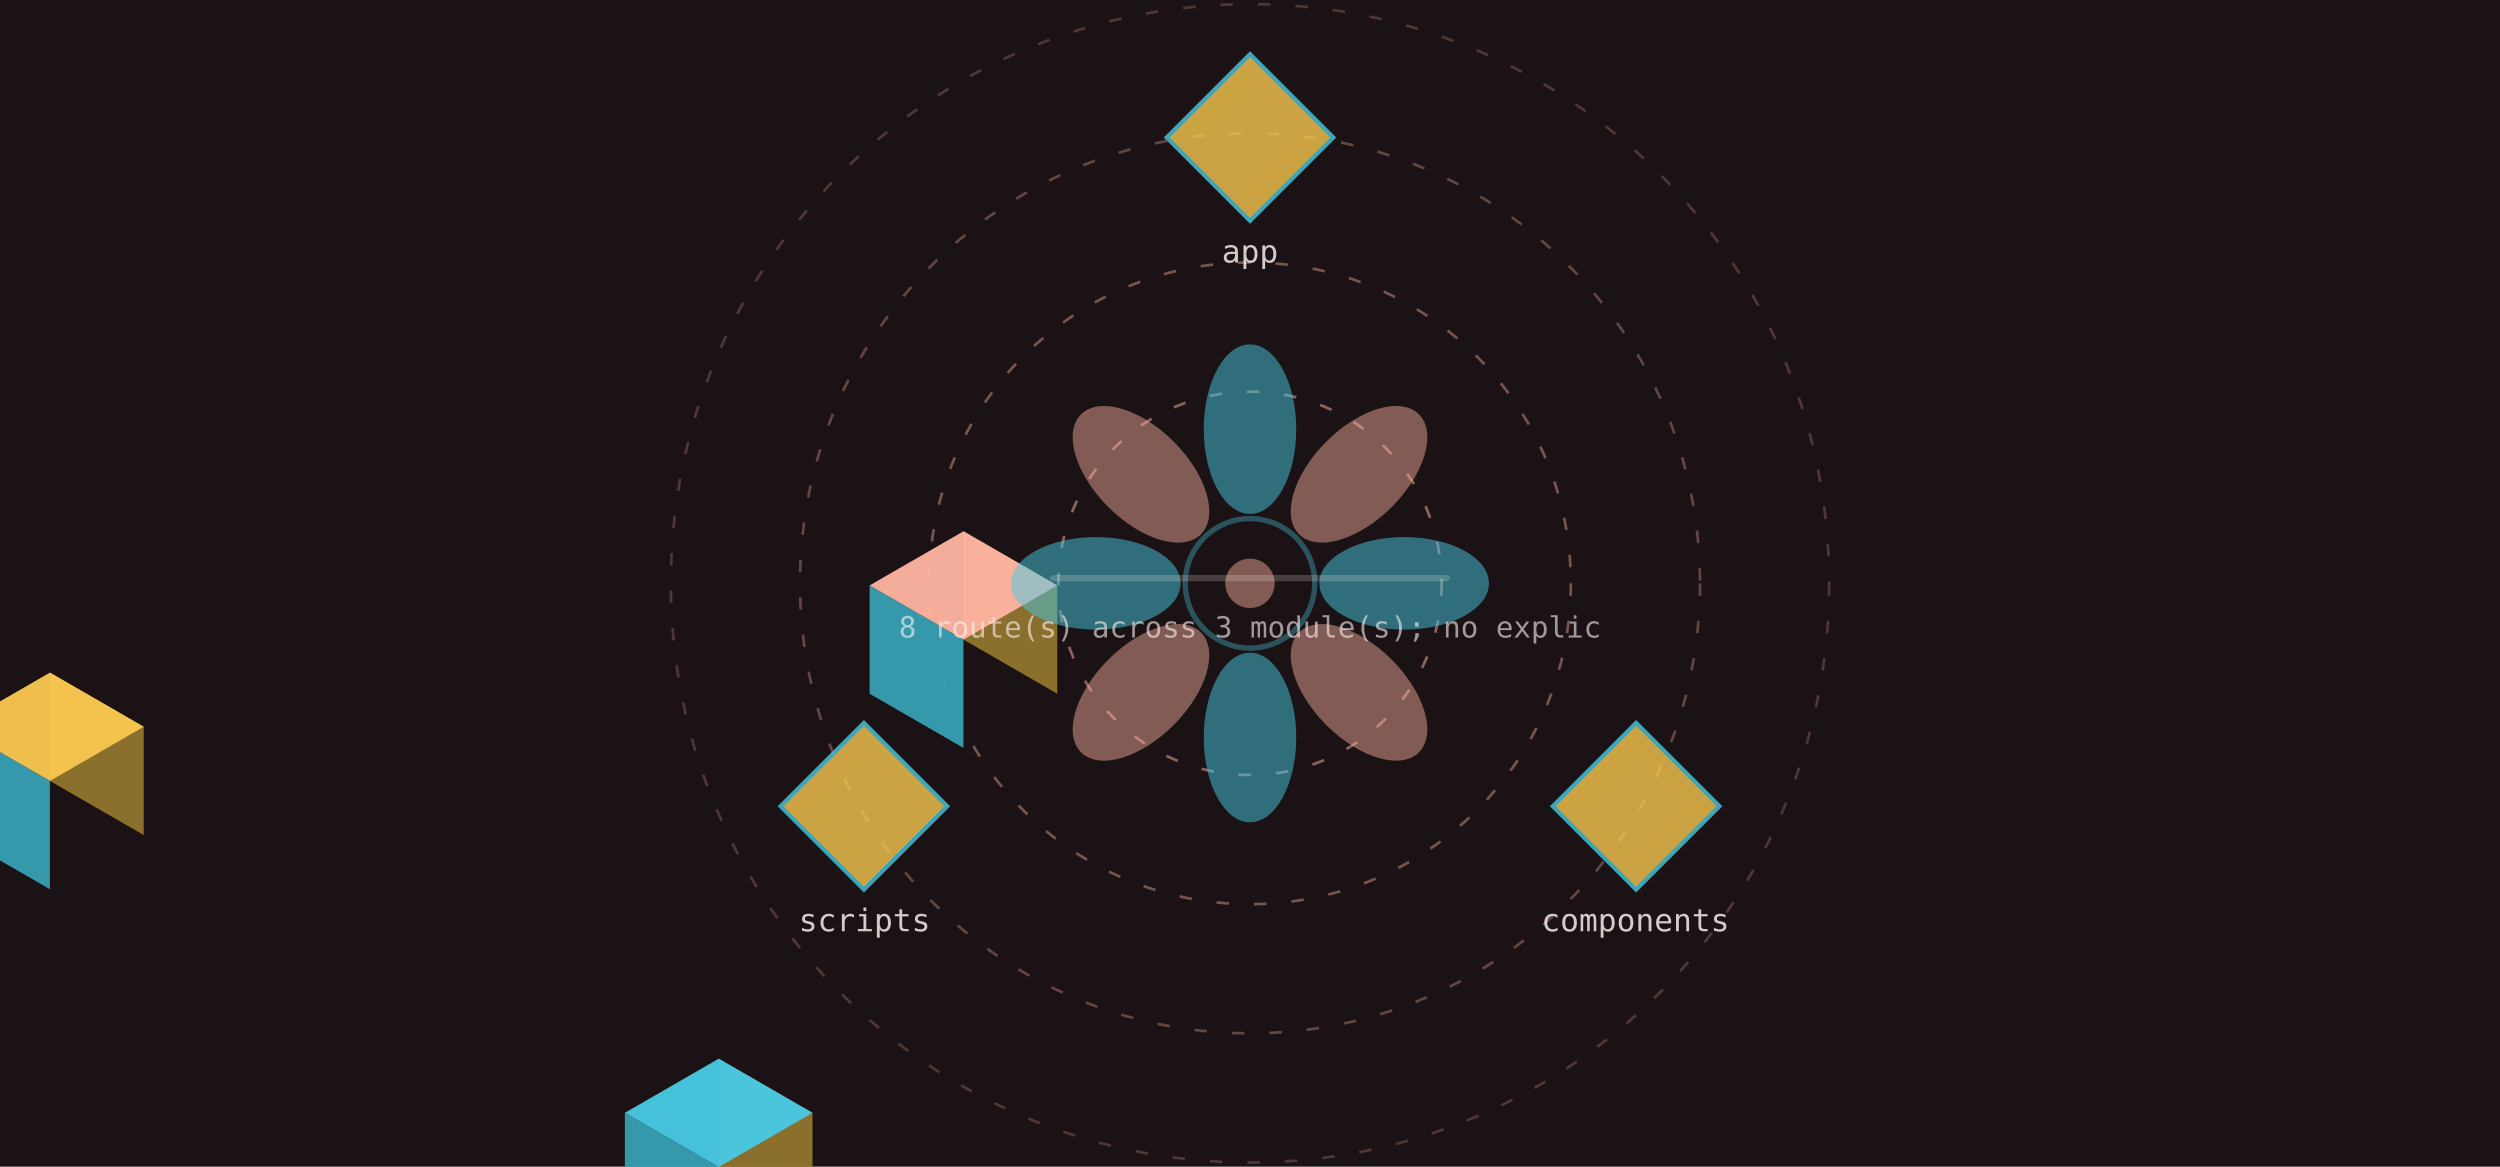
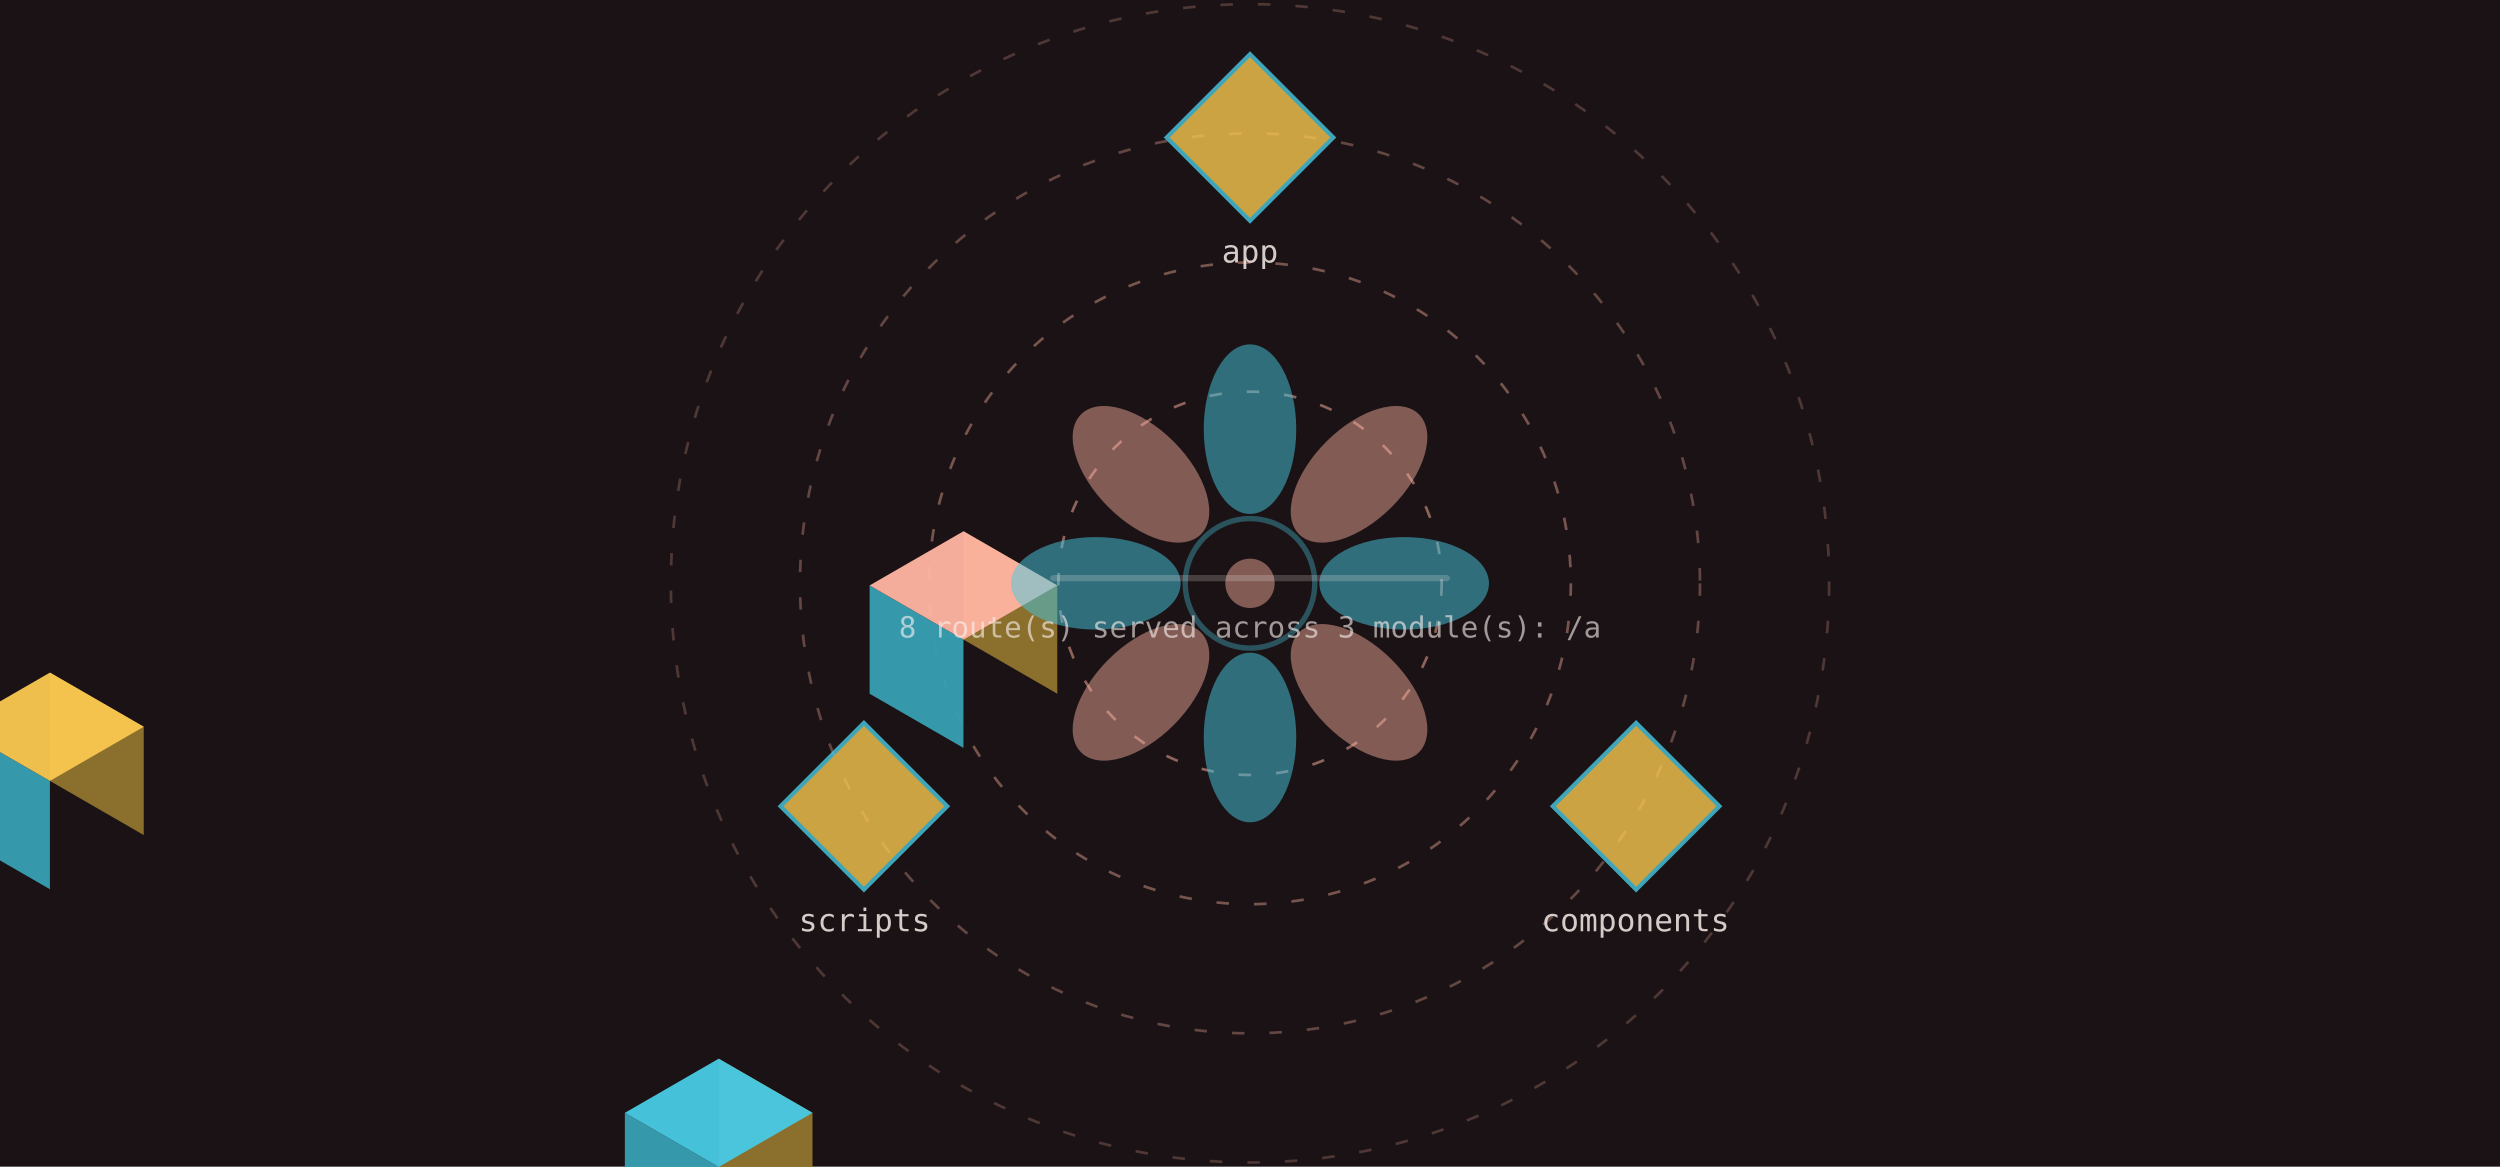
<svg xmlns="http://www.w3.org/2000/svg" viewBox="0 0 1200 560" width="1200" height="560" role="img" aria-label="grokbot-office-website workflow">
  <rect width="1200" height="560" fill="#1a1214" />
  <defs>
    <linearGradient id="gk" x1="0" y1="0" x2="1" y2="1">
      <stop offset="0%" stop-color="#ffb4a2" />
      <stop offset="100%" stop-color="#48cae4" />
    </linearGradient>
  </defs>
  <circle cx="600.00" cy="280.00" r="92.00" fill="none" stroke="rgba(255,180,162,0.500)" stroke-width="1.30" opacity="1.00" stroke-dasharray="6 12" />
  <g>
    <circle cx="600.00" cy="280.00" r="92.00" fill="none" stroke="#f9c74f" stroke-width="2.60" opacity="0.00" />
    <animate attributeName="opacity" values="0;0.85;0" dur="12.6s" begin="0.0s" repeatCount="indefinite" />
  </g>
  <circle cx="600.00" cy="280.00" r="154.00" fill="none" stroke="rgba(255,180,162,0.410)" stroke-width="1.30" opacity="1.00" stroke-dasharray="6 12" />
  <g>
    <circle cx="600.00" cy="280.00" r="154.00" fill="none" stroke="#f9c74f" stroke-width="2.60" opacity="0.00" />
    <animate attributeName="opacity" values="0;0.85;0" dur="12.6s" begin="0.6s" repeatCount="indefinite" />
  </g>
  <circle cx="600.00" cy="280.00" r="216.00" fill="none" stroke="rgba(255,180,162,0.320)" stroke-width="1.30" opacity="1.00" stroke-dasharray="6 12" />
  <g>
    <circle cx="600.00" cy="280.00" r="216.00" fill="none" stroke="#f9c74f" stroke-width="2.60" opacity="0.00" />
    <animate attributeName="opacity" values="0;0.85;0" dur="12.6s" begin="1.2s" repeatCount="indefinite" />
  </g>
  <circle cx="600.00" cy="280.00" r="278.00" fill="none" stroke="rgba(255,180,162,0.230)" stroke-width="1.30" opacity="1.00" stroke-dasharray="6 12" />
  <g>
    <circle cx="600.00" cy="280.00" r="278.00" fill="none" stroke="#f9c74f" stroke-width="2.60" opacity="0.00" />
    <animate attributeName="opacity" values="0;0.85;0" dur="12.6s" begin="1.8s" repeatCount="indefinite" />
  </g>
  <polygon points="462.46,307.00 507.49,333.00 507.49,281.00 462.46,255.00" fill="#90732e" opacity="0.95" />
  <polygon points="417.42,333.00 462.46,359.00 462.46,307.00 417.42,281.00" fill="#389eb2" opacity="0.95" />
  <polygon points="462.46,255.00 507.49,281.00 462.46,307.00 417.42,281.00" fill="#ffb4a2" opacity="0.95" />
  <text x="600" y="126" font-family="ui-monospace,Menlo,monospace" font-size="15" fill="rgba(253,244,240,0.820)" text-anchor="middle">app</text>
  <g>
    <polygon points="600.00,26.00 640.00,66.00 600.00,106.00 560.00,66.00" fill="#f9c74f" opacity="0.80" stroke="#48cae4" stroke-width="2" />
    <animate attributeName="opacity" values="0.25;1.0;0.25" dur="12.6s" begin="0.0s" repeatCount="indefinite" />
  </g>
  <polygon points="344.96,560.16 390.00,586.16 390.00,534.16 344.96,508.16" fill="#90732e" opacity="0.95" />
  <polygon points="299.93,586.16 344.96,612.16 344.96,560.16 299.93,534.16" fill="#389eb2" opacity="0.95" />
  <polygon points="344.96,508.16 390.00,534.16 344.96,560.16 299.93,534.16" fill="#48cae4" opacity="0.95" />
  <text x="785" y="447" font-family="ui-monospace,Menlo,monospace" font-size="15" fill="rgba(253,244,240,0.820)" text-anchor="middle">components</text>
  <g>
    <polygon points="785.33,347.00 825.33,387.00 785.33,427.00 745.33,387.00" fill="#f9c74f" opacity="0.80" stroke="#48cae4" stroke-width="2" />
    <animate attributeName="opacity" values="0.25;1.0;0.25" dur="12.6s" begin="4.2s" repeatCount="indefinite" />
  </g>
  <polygon points="23.96,374.84 69.00,400.84 69.00,348.84 23.96,322.84" fill="#90732e" opacity="0.95" />
  <polygon points="-21.07,400.84 23.96,426.84 23.96,374.84 -21.07,348.84" fill="#389eb2" opacity="0.95" />
  <polygon points="23.96,322.84 69.00,348.84 23.96,374.84 -21.07,348.84" fill="#f9c74f" opacity="0.95" />
  <text x="415" y="447" font-family="ui-monospace,Menlo,monospace" font-size="15" fill="rgba(253,244,240,0.820)" text-anchor="middle">scripts</text>
  <g>
    <polygon points="414.67,347.00 454.67,387.00 414.67,427.00 374.67,387.00" fill="#f9c74f" opacity="0.80" stroke="#48cae4" stroke-width="2" />
    <animate attributeName="opacity" values="0.25;1.0;0.25" dur="12.6s" begin="8.4s" repeatCount="indefinite" />
  </g>
  <ellipse cx="600.00" cy="206.00" rx="22.20" ry="40.70" fill="rgba(72,202,228,0.500)" opacity="1.00" transform="rotate(0.0 600.00 206.00)" />
  <ellipse cx="652.33" cy="227.67" rx="22.20" ry="40.70" fill="rgba(255,180,162,0.450)" opacity="1.00" transform="rotate(45.0 652.33 227.67)" />
  <ellipse cx="674.00" cy="280.00" rx="22.20" ry="40.70" fill="rgba(72,202,228,0.500)" opacity="1.00" transform="rotate(90.0 674.00 280.00)" />
  <ellipse cx="652.33" cy="332.33" rx="22.20" ry="40.70" fill="rgba(255,180,162,0.450)" opacity="1.00" transform="rotate(135.0 652.33 332.33)" />
  <ellipse cx="600.00" cy="354.00" rx="22.20" ry="40.70" fill="rgba(72,202,228,0.500)" opacity="1.00" transform="rotate(180.0 600.00 354.00)" />
  <ellipse cx="547.67" cy="332.33" rx="22.20" ry="40.70" fill="rgba(255,180,162,0.450)" opacity="1.00" transform="rotate(225.0 547.67 332.33)" />
  <ellipse cx="526.00" cy="280.00" rx="22.20" ry="40.70" fill="rgba(72,202,228,0.500)" opacity="1.00" transform="rotate(270.0 526.00 280.00)" />
  <ellipse cx="547.67" cy="227.67" rx="22.20" ry="40.70" fill="rgba(255,180,162,0.450)" opacity="1.00" transform="rotate(315.0 547.67 227.67)" />
  <circle cx="600.00" cy="280.00" r="31.08" fill="none" stroke="rgba(72,202,228,0.500)" stroke-width="2.59" opacity="0.70" />
  <circle cx="600.00" cy="280.00" r="11.84" fill="rgba(255,180,162,0.450)" opacity="1.00" />
  <rect x="504.00" y="276.00" width="192.00" height="3.00" rx="2.00" fill="rgba(253,244,240,0.200)" opacity="1.00" />
-   <text x="600" y="306" font-family="ui-monospace,Menlo,monospace" font-size="14" fill="rgba(253,244,240,0.600)" text-anchor="middle">8 route(s) across 3 module(s); no explic</text>
+   <text x="600" y="306" font-family="ui-monospace,Menlo,monospace" font-size="14" fill="rgba(253,244,240,0.600)" text-anchor="middle">8 route(s) served across 3 module(s): /a</text>
</svg>
